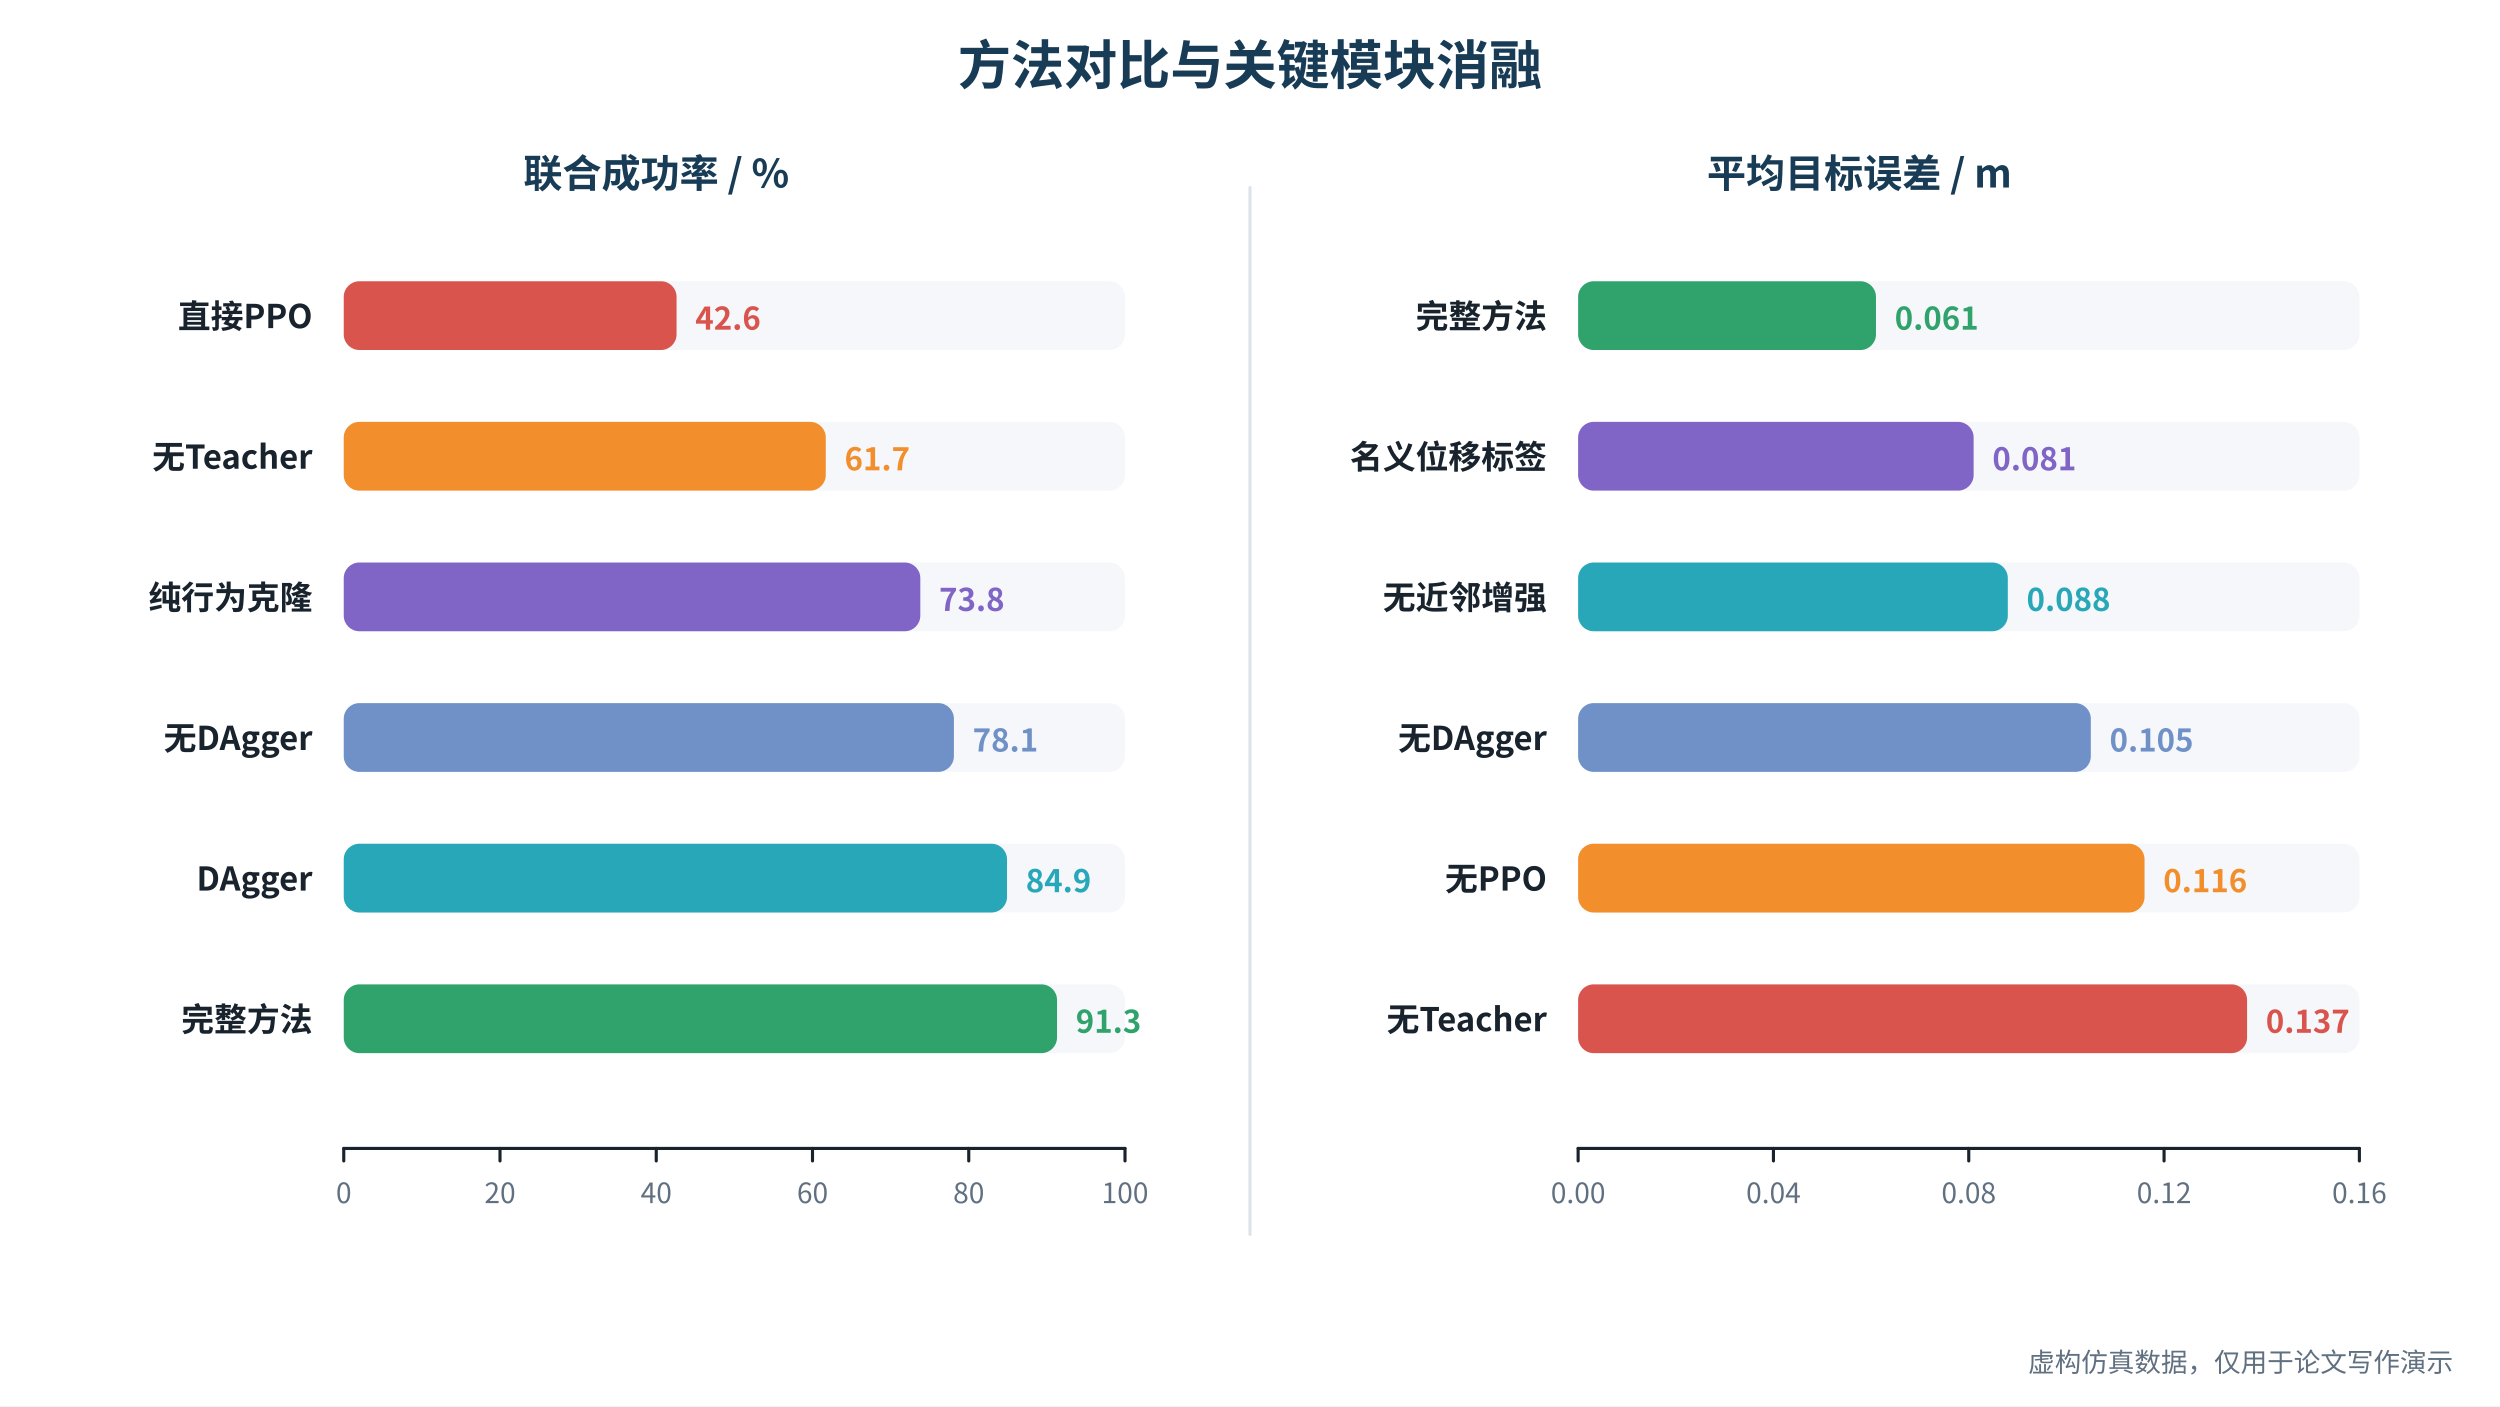
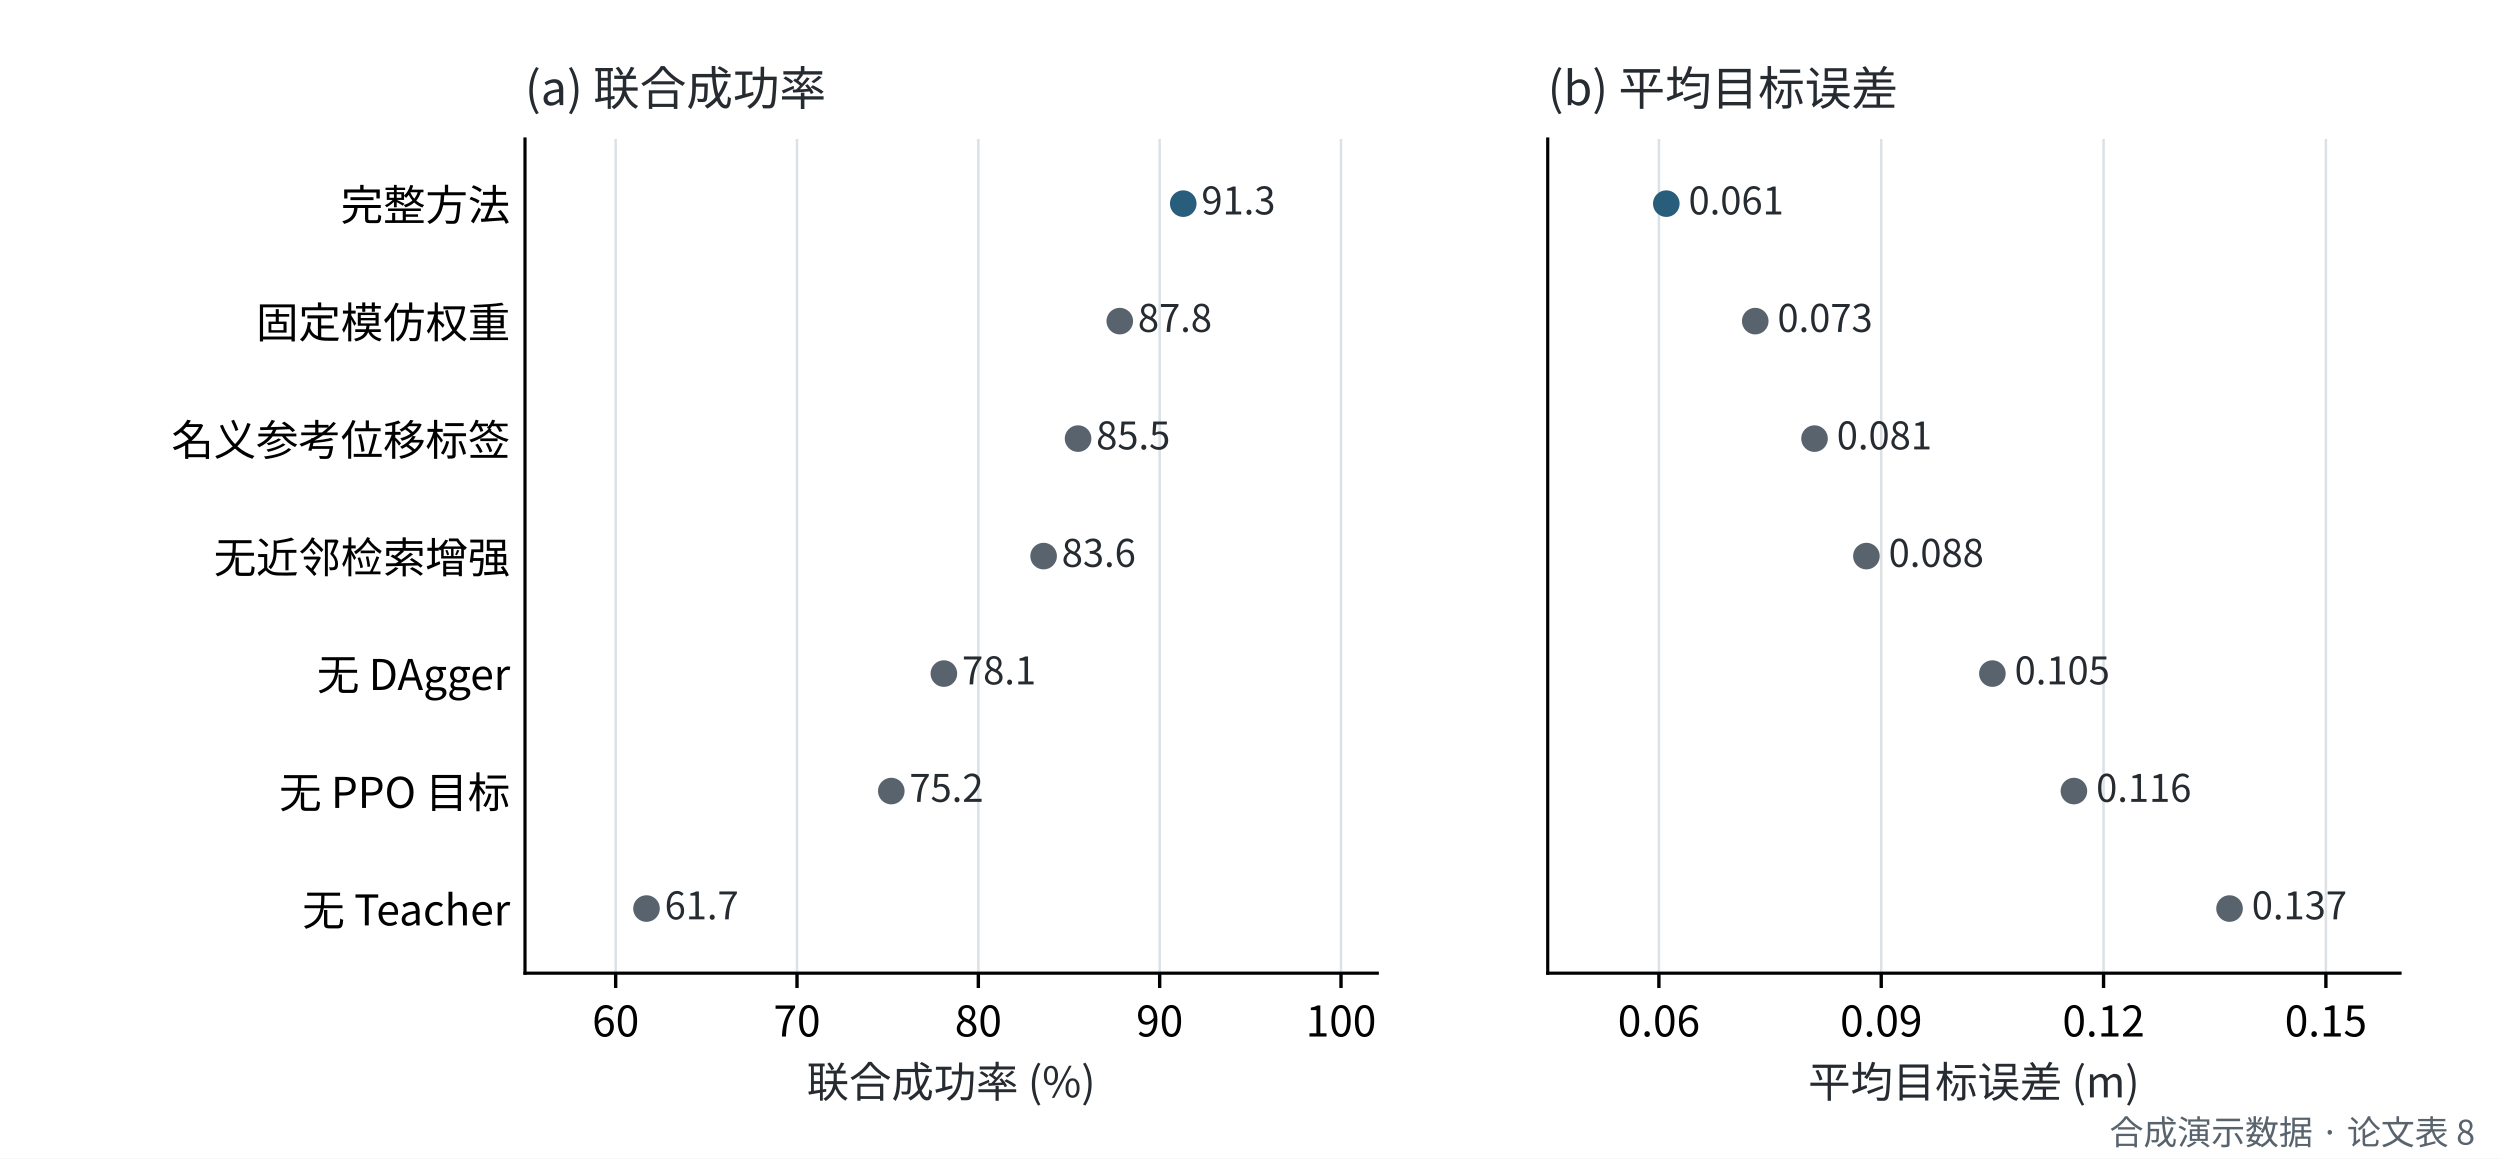
- <svg xmlns="http://www.w3.org/2000/svg" width="1600" height="900" viewBox="0 0 1600 900">
+ <svg xmlns="http://www.w3.org/2000/svg" xmlns:xlink="http://www.w3.org/1999/xlink" width="590.4pt" height="273.6pt" viewBox="0 0 590.4 273.6" version="1.1">
  <defs>
-     <marker id="arrow" markerWidth="12" markerHeight="12" refX="10" refY="6" orient="auto">
-       <path d="M0,0 L12,6 L0,12 z" fill="#183B56" />
-     </marker>
-     <marker id="arrow-blue" markerWidth="12" markerHeight="12" refX="10" refY="6" orient="auto">
-       <path d="M0,0 L12,6 L0,12 z" fill="#2F6BFF" />
-     </marker>
-     <marker id="arrow-green" markerWidth="12" markerHeight="12" refX="10" refY="6" orient="auto">
-       <path d="M0,0 L12,6 L0,12 z" fill="#2FA36B" />
-     </marker>
-     <linearGradient id="bluegrad" x1="0" y1="0" x2="1" y2="0">
-       <stop offset="0" stop-color="#EAF1FF" />
-       <stop offset="1" stop-color="#D9E8FF" />
-     </linearGradient>
-     <linearGradient id="heat" x1="0" y1="1" x2="0" y2="0">
-       <stop offset="0" stop-color="#EDF2F7" />
-       <stop offset="0.35" stop-color="#A9D7D0" />
-       <stop offset="0.7" stop-color="#42A88F" />
-       <stop offset="1" stop-color="#136C64" />
-     </linearGradient>
+     <style type="text/css">*{stroke-linejoin: round; stroke-linecap: butt}</style>
  </defs>
-   <rect width="1600" height="900" fill="white" />
-   <text x="800.0" y="54" fill="#183B56" font-family="Noto Sans CJK SC, sans-serif" font-size="34" font-weight="700" font-style="normal" text-anchor="middle">方法对比与关键模块消融</text>
-   <text x="420" y="120" fill="#183B56" font-family="Noto Sans CJK SC, sans-serif" font-size="25" font-weight="700" font-style="normal" text-anchor="middle">联合成功率 / %</text>
-   <text x="200" y="210" fill="#18232D" font-family="Noto Sans CJK SC, sans-serif" font-size="21" font-weight="600" font-style="normal" text-anchor="end">直接PPO</text>
-   <rect x="220" y="180" width="500" height="44" rx="10" fill="#F5F7FA" fill-opacity="1.0" stroke="#F5F7FA" stroke-width="0" />
-   <rect x="220" y="180" width="213.0" height="44" rx="10" fill="#D9544D" fill-opacity="1.0" stroke="#D9544D" stroke-width="0" />
-   <text x="445.0" y="211" fill="#D9544D" font-family="Noto Sans CJK SC, sans-serif" font-size="20" font-weight="700" font-style="normal" text-anchor="start">42.6</text>
-   <text x="200" y="300" fill="#18232D" font-family="Noto Sans CJK SC, sans-serif" font-size="21" font-weight="600" font-style="normal" text-anchor="end">无Teacher</text>
-   <rect x="220" y="270" width="500" height="44" rx="10" fill="#F5F7FA" fill-opacity="1.0" stroke="#F5F7FA" stroke-width="0" />
-   <rect x="220" y="270" width="308.5" height="44" rx="10" fill="#F28E2B" fill-opacity="1.0" stroke="#F28E2B" stroke-width="0" />
-   <text x="540.5" y="301" fill="#F28E2B" font-family="Noto Sans CJK SC, sans-serif" font-size="20" font-weight="700" font-style="normal" text-anchor="start">61.7</text>
-   <text x="200" y="390" fill="#18232D" font-family="Noto Sans CJK SC, sans-serif" font-size="21" font-weight="600" font-style="normal" text-anchor="end">纯行为克隆</text>
-   <rect x="220" y="360" width="500" height="44" rx="10" fill="#F5F7FA" fill-opacity="1.0" stroke="#F5F7FA" stroke-width="0" />
-   <rect x="220" y="360" width="369.0" height="44" rx="10" fill="#8064C6" fill-opacity="1.0" stroke="#8064C6" stroke-width="0" />
-   <text x="601.0" y="391" fill="#8064C6" font-family="Noto Sans CJK SC, sans-serif" font-size="20" font-weight="700" font-style="normal" text-anchor="start">73.8</text>
-   <text x="200" y="480" fill="#18232D" font-family="Noto Sans CJK SC, sans-serif" font-size="21" font-weight="600" font-style="normal" text-anchor="end">无DAgger</text>
-   <rect x="220" y="450" width="500" height="44" rx="10" fill="#F5F7FA" fill-opacity="1.0" stroke="#F5F7FA" stroke-width="0" />
-   <rect x="220" y="450" width="390.5" height="44" rx="10" fill="#6F91C7" fill-opacity="1.0" stroke="#6F91C7" stroke-width="0" />
-   <text x="622.5" y="481" fill="#6F91C7" font-family="Noto Sans CJK SC, sans-serif" font-size="20" font-weight="700" font-style="normal" text-anchor="start">78.1</text>
-   <text x="200" y="570" fill="#18232D" font-family="Noto Sans CJK SC, sans-serif" font-size="21" font-weight="600" font-style="normal" text-anchor="end">DAgger</text>
-   <rect x="220" y="540" width="500" height="44" rx="10" fill="#F5F7FA" fill-opacity="1.0" stroke="#F5F7FA" stroke-width="0" />
-   <rect x="220" y="540" width="424.5" height="44" rx="10" fill="#27A7B8" fill-opacity="1.0" stroke="#27A7B8" stroke-width="0" />
-   <text x="656.5" y="571" fill="#27A7B8" font-family="Noto Sans CJK SC, sans-serif" font-size="20" font-weight="700" font-style="normal" text-anchor="start">84.9</text>
-   <text x="200" y="660" fill="#18232D" font-family="Noto Sans CJK SC, sans-serif" font-size="21" font-weight="600" font-style="normal" text-anchor="end">完整方法</text>
-   <rect x="220" y="630" width="500" height="44" rx="10" fill="#F5F7FA" fill-opacity="1.0" stroke="#F5F7FA" stroke-width="0" />
-   <rect x="220" y="630" width="456.5" height="44" rx="10" fill="#2FA36B" fill-opacity="1.0" stroke="#2FA36B" stroke-width="0" />
-   <text x="688.5" y="661" fill="#2FA36B" font-family="Noto Sans CJK SC, sans-serif" font-size="20" font-weight="700" font-style="normal" text-anchor="start">91.3</text>
-   <line x1="220" y1="735" x2="720" y2="735" stroke="#18232D" stroke-width="2" stroke-linecap="round" />
-   <line x1="220.0" y1="735" x2="220.0" y2="743" stroke="#18232D" stroke-width="2" stroke-linecap="round" />
-   <text x="220.0" y="770" fill="#607080" font-family="Noto Sans CJK SC, sans-serif" font-size="18" font-weight="400" font-style="normal" text-anchor="middle">0</text>
-   <line x1="320.0" y1="735" x2="320.0" y2="743" stroke="#18232D" stroke-width="2" stroke-linecap="round" />
-   <text x="320.0" y="770" fill="#607080" font-family="Noto Sans CJK SC, sans-serif" font-size="18" font-weight="400" font-style="normal" text-anchor="middle">20</text>
-   <line x1="420.0" y1="735" x2="420.0" y2="743" stroke="#18232D" stroke-width="2" stroke-linecap="round" />
-   <text x="420.0" y="770" fill="#607080" font-family="Noto Sans CJK SC, sans-serif" font-size="18" font-weight="400" font-style="normal" text-anchor="middle">40</text>
-   <line x1="520.0" y1="735" x2="520.0" y2="743" stroke="#18232D" stroke-width="2" stroke-linecap="round" />
-   <text x="520.0" y="770" fill="#607080" font-family="Noto Sans CJK SC, sans-serif" font-size="18" font-weight="400" font-style="normal" text-anchor="middle">60</text>
-   <line x1="620.0" y1="735" x2="620.0" y2="743" stroke="#18232D" stroke-width="2" stroke-linecap="round" />
-   <text x="620.0" y="770" fill="#607080" font-family="Noto Sans CJK SC, sans-serif" font-size="18" font-weight="400" font-style="normal" text-anchor="middle">80</text>
-   <line x1="720.0" y1="735" x2="720.0" y2="743" stroke="#18232D" stroke-width="2" stroke-linecap="round" />
-   <text x="720.0" y="770" fill="#607080" font-family="Noto Sans CJK SC, sans-serif" font-size="18" font-weight="400" font-style="normal" text-anchor="middle">100</text>
-   <text x="1190" y="120" fill="#183B56" font-family="Noto Sans CJK SC, sans-serif" font-size="25" font-weight="700" font-style="normal" text-anchor="middle">平均目标误差 / m</text>
-   <text x="990" y="210" fill="#18232D" font-family="Noto Sans CJK SC, sans-serif" font-size="21" font-weight="600" font-style="normal" text-anchor="end">完整方法</text>
-   <rect x="1010" y="180" width="500" height="44" rx="10" fill="#F5F7FA" fill-opacity="1.0" stroke="#F5F7FA" stroke-width="0" />
-   <rect x="1010" y="180" width="190.625" height="44" rx="10" fill="#2FA36B" fill-opacity="1.0" stroke="#2FA36B" stroke-width="0" />
-   <text x="1212.625" y="211" fill="#2FA36B" font-family="Noto Sans CJK SC, sans-serif" font-size="20" font-weight="700" font-style="normal" text-anchor="start">0.061</text>
-   <text x="990" y="300" fill="#18232D" font-family="Noto Sans CJK SC, sans-serif" font-size="21" font-weight="600" font-style="normal" text-anchor="end">名义位移标签</text>
-   <rect x="1010" y="270" width="500" height="44" rx="10" fill="#F5F7FA" fill-opacity="1.0" stroke="#F5F7FA" stroke-width="0" />
-   <rect x="1010" y="270" width="253.125" height="44" rx="10" fill="#8064C6" fill-opacity="1.0" stroke="#8064C6" stroke-width="0" />
-   <text x="1275.125" y="301" fill="#8064C6" font-family="Noto Sans CJK SC, sans-serif" font-size="20" font-weight="700" font-style="normal" text-anchor="start">0.081</text>
-   <text x="990" y="390" fill="#18232D" font-family="Noto Sans CJK SC, sans-serif" font-size="21" font-weight="600" font-style="normal" text-anchor="end">无近邻增强</text>
-   <rect x="1010" y="360" width="500" height="44" rx="10" fill="#F5F7FA" fill-opacity="1.0" stroke="#F5F7FA" stroke-width="0" />
-   <rect x="1010" y="360" width="275.0" height="44" rx="10" fill="#27A7B8" fill-opacity="1.0" stroke="#27A7B8" stroke-width="0" />
-   <text x="1297.0" y="391" fill="#27A7B8" font-family="Noto Sans CJK SC, sans-serif" font-size="20" font-weight="700" font-style="normal" text-anchor="start">0.088</text>
-   <text x="990" y="480" fill="#18232D" font-family="Noto Sans CJK SC, sans-serif" font-size="21" font-weight="600" font-style="normal" text-anchor="end">无DAgger</text>
-   <rect x="1010" y="450" width="500" height="44" rx="10" fill="#F5F7FA" fill-opacity="1.0" stroke="#F5F7FA" stroke-width="0" />
-   <rect x="1010" y="450" width="328.125" height="44" rx="10" fill="#6F91C7" fill-opacity="1.0" stroke="#6F91C7" stroke-width="0" />
-   <text x="1350.125" y="481" fill="#6F91C7" font-family="Noto Sans CJK SC, sans-serif" font-size="20" font-weight="700" font-style="normal" text-anchor="start">0.105</text>
-   <text x="990" y="570" fill="#18232D" font-family="Noto Sans CJK SC, sans-serif" font-size="21" font-weight="600" font-style="normal" text-anchor="end">无PPO</text>
-   <rect x="1010" y="540" width="500" height="44" rx="10" fill="#F5F7FA" fill-opacity="1.0" stroke="#F5F7FA" stroke-width="0" />
-   <rect x="1010" y="540" width="362.5" height="44" rx="10" fill="#F28E2B" fill-opacity="1.0" stroke="#F28E2B" stroke-width="0" />
-   <text x="1384.5" y="571" fill="#F28E2B" font-family="Noto Sans CJK SC, sans-serif" font-size="20" font-weight="700" font-style="normal" text-anchor="start">0.116</text>
-   <text x="990" y="660" fill="#18232D" font-family="Noto Sans CJK SC, sans-serif" font-size="21" font-weight="600" font-style="normal" text-anchor="end">无Teacher</text>
-   <rect x="1010" y="630" width="500" height="44" rx="10" fill="#F5F7FA" fill-opacity="1.0" stroke="#F5F7FA" stroke-width="0" />
-   <rect x="1010" y="630" width="428.125" height="44" rx="10" fill="#D9544D" fill-opacity="1.0" stroke="#D9544D" stroke-width="0" />
-   <text x="1450.125" y="661" fill="#D9544D" font-family="Noto Sans CJK SC, sans-serif" font-size="20" font-weight="700" font-style="normal" text-anchor="start">0.137</text>
-   <line x1="1010" y1="735" x2="1510" y2="735" stroke="#18232D" stroke-width="2" stroke-linecap="round" />
-   <line x1="1010.0" y1="735" x2="1010.0" y2="743" stroke="#18232D" stroke-width="2" stroke-linecap="round" />
-   <text x="1010.0" y="770" fill="#607080" font-family="Noto Sans CJK SC, sans-serif" font-size="18" font-weight="400" font-style="normal" text-anchor="middle">0.00</text>
-   <line x1="1135.0" y1="735" x2="1135.0" y2="743" stroke="#18232D" stroke-width="2" stroke-linecap="round" />
-   <text x="1135.0" y="770" fill="#607080" font-family="Noto Sans CJK SC, sans-serif" font-size="18" font-weight="400" font-style="normal" text-anchor="middle">0.04</text>
-   <line x1="1260.0" y1="735" x2="1260.0" y2="743" stroke="#18232D" stroke-width="2" stroke-linecap="round" />
-   <text x="1260.0" y="770" fill="#607080" font-family="Noto Sans CJK SC, sans-serif" font-size="18" font-weight="400" font-style="normal" text-anchor="middle">0.08</text>
-   <line x1="1385.0" y1="735" x2="1385.0" y2="743" stroke="#18232D" stroke-width="2" stroke-linecap="round" />
-   <text x="1385.0" y="770" fill="#607080" font-family="Noto Sans CJK SC, sans-serif" font-size="18" font-weight="400" font-style="normal" text-anchor="middle">0.12</text>
-   <line x1="1510.0" y1="735" x2="1510.0" y2="743" stroke="#18232D" stroke-width="2" stroke-linecap="round" />
-   <text x="1510.0" y="770" fill="#607080" font-family="Noto Sans CJK SC, sans-serif" font-size="18" font-weight="400" font-style="normal" text-anchor="middle">0.16</text>
-   <line x1="800" y1="120" x2="800" y2="790" stroke="#DDE3EA" stroke-width="2" stroke-linecap="round" />
-   <text x="1570" y="878" fill="#607080" font-family="Noto Sans CJK SC, sans-serif" font-size="17" font-weight="400" font-style="normal" text-anchor="end">虚构仿真数据，仅用于论文写作演示</text>
+   <g id="figure_1">
+     <g id="patch_1">
+       <path d="M 0 273.6 L 590.4 273.6 L 590.4 0 L 0 0 z " style="fill: #ffffff" />
+     </g>
+     <g id="axes_1">
+       <g id="patch_2">
+         <path d="M 123.984 229.824 L 325.257 229.824 L 325.257 32.832 L 123.984 32.832 z " style="fill: #ffffff" />
+       </g>
+       <g id="matplotlib.axis_1">
+         <g id="xtick_1">
+           <g id="line2d_1">
+             <path d="M 145.396 229.824 L 145.396 32.832 " clip-path="url(#pd807b31747)" style="fill: none; stroke: #dce1e5; stroke-width: 0.6; stroke-linecap: square" />
+           </g>
+           <g id="line2d_2">
+             <defs>
+               <path id="m6a881ca971" d="M 0 0 L 0 3.5 " style="stroke: #000000; stroke-width: 0.8" />
+             </defs>
+             <g>
+               <use xlink:href="#m6a881ca971" x="145.396" y="229.824" style="stroke: #000000; stroke-width: 0.8" />
+             </g>
+           </g>
+           <g id="text_1">
+             <text style="font-size: 10px; font-family: 'Noto Sans CJK JP', 'DejaVu Sans'; text-anchor: middle" x="145.396" y="244.783" transform="rotate(-0 145.396 244.7834)">60</text>
+           </g>
+         </g>
+         <g id="xtick_2">
+           <g id="line2d_3">
+             <path d="M 188.22 229.824 L 188.22 32.832 " clip-path="url(#pd807b31747)" style="fill: none; stroke: #dce1e5; stroke-width: 0.6; stroke-linecap: square" />
+           </g>
+           <g id="line2d_4">
+             <g>
+               <use xlink:href="#m6a881ca971" x="188.22" y="229.824" style="stroke: #000000; stroke-width: 0.8" />
+             </g>
+           </g>
+           <g id="text_2">
+             <text style="font-size: 10px; font-family: 'Noto Sans CJK JP', 'DejaVu Sans'; text-anchor: middle" x="188.22" y="244.783" transform="rotate(-0 188.22 244.7834)">70</text>
+           </g>
+         </g>
+         <g id="xtick_3">
+           <g id="line2d_5">
+             <path d="M 231.044 229.824 L 231.044 32.832 " clip-path="url(#pd807b31747)" style="fill: none; stroke: #dce1e5; stroke-width: 0.6; stroke-linecap: square" />
+           </g>
+           <g id="line2d_6">
+             <g>
+               <use xlink:href="#m6a881ca971" x="231.044" y="229.824" style="stroke: #000000; stroke-width: 0.8" />
+             </g>
+           </g>
+           <g id="text_3">
+             <text style="font-size: 10px; font-family: 'Noto Sans CJK JP', 'DejaVu Sans'; text-anchor: middle" x="231.044" y="244.783" transform="rotate(-0 231.044 244.7834)">80</text>
+           </g>
+         </g>
+         <g id="xtick_4">
+           <g id="line2d_7">
+             <path d="M 273.868 229.824 L 273.868 32.832 " clip-path="url(#pd807b31747)" style="fill: none; stroke: #dce1e5; stroke-width: 0.6; stroke-linecap: square" />
+           </g>
+           <g id="line2d_8">
+             <g>
+               <use xlink:href="#m6a881ca971" x="273.868" y="229.824" style="stroke: #000000; stroke-width: 0.8" />
+             </g>
+           </g>
+           <g id="text_4">
+             <text style="font-size: 10px; font-family: 'Noto Sans CJK JP', 'DejaVu Sans'; text-anchor: middle" x="273.868" y="244.783" transform="rotate(-0 273.8679 244.7834)">90</text>
+           </g>
+         </g>
+         <g id="xtick_5">
+           <g id="line2d_9">
+             <path d="M 316.692 229.824 L 316.692 32.832 " clip-path="url(#pd807b31747)" style="fill: none; stroke: #dce1e5; stroke-width: 0.6; stroke-linecap: square" />
+           </g>
+           <g id="line2d_10">
+             <g>
+               <use xlink:href="#m6a881ca971" x="316.692" y="229.824" style="stroke: #000000; stroke-width: 0.8" />
+             </g>
+           </g>
+           <g id="text_5">
+             <text style="font-size: 10px; font-family: 'Noto Sans CJK JP', 'DejaVu Sans'; text-anchor: middle" x="316.692" y="244.783" transform="rotate(-0 316.6919 244.7834)">100</text>
+           </g>
+         </g>
+         <g id="text_6">
+           <text style="font-size: 10px; font-family: 'Noto Sans CJK JP', 'DejaVu Sans'; text-anchor: middle; fill: #252b30" x="224.62" y="259.143" transform="rotate(-0 224.6204 259.1427)">联合成功率 (%)</text>
+         </g>
+       </g>
+       <g id="matplotlib.axis_2">
+         <g id="ytick_1">
+           <g id="line2d_11" />
+           <g id="text_7">
+             <text style="font-size: 10px; font-family: 'Noto Sans CJK JP', 'DejaVu Sans'; text-anchor: end" x="120.484" y="52.072" transform="rotate(-0 120.484 52.07163)">完整方法</text>
+           </g>
+         </g>
+         <g id="ytick_2">
+           <g id="line2d_12" />
+           <g id="text_8">
+             <text style="font-size: 10px; font-family: 'Noto Sans CJK JP', 'DejaVu Sans'; text-anchor: end" x="120.484" y="79.817" transform="rotate(-0 120.484 79.81698)">固定模仿权重</text>
+           </g>
+         </g>
+         <g id="ytick_3">
+           <g id="line2d_13" />
+           <g id="text_9">
+             <text style="font-size: 10px; font-family: 'Noto Sans CJK JP', 'DejaVu Sans'; text-anchor: end" x="120.484" y="107.562" transform="rotate(-0 120.484 107.5623)">名义参考位移标签</text>
+           </g>
+         </g>
+         <g id="ytick_4">
+           <g id="line2d_14" />
+           <g id="text_10">
+             <text style="font-size: 10px; font-family: 'Noto Sans CJK JP', 'DejaVu Sans'; text-anchor: end" x="120.484" y="135.308" transform="rotate(-0 120.484 135.3077)">无近邻检索增强</text>
+           </g>
+         </g>
+         <g id="ytick_5">
+           <g id="line2d_15" />
+           <g id="text_11">
+             <text style="font-size: 10px; font-family: 'Noto Sans CJK JP', 'DejaVu Sans'; text-anchor: end" x="120.484" y="162.948" transform="rotate(-0 120.484 162.9484)">无 DAgger</text>
+           </g>
+         </g>
+         <g id="ytick_6">
+           <g id="line2d_16" />
+           <g id="text_12">
+             <text style="font-size: 10px; font-family: 'Noto Sans CJK JP', 'DejaVu Sans'; text-anchor: end" x="120.484" y="190.798" transform="rotate(-0 120.484 190.7984)">无 PPO 目标</text>
+           </g>
+         </g>
+         <g id="ytick_7">
+           <g id="line2d_17" />
+           <g id="text_13">
+             <text style="font-size: 10px; font-family: 'Noto Sans CJK JP', 'DejaVu Sans'; text-anchor: end" x="120.484" y="218.544" transform="rotate(-0 120.484 218.5437)">无 Teacher</text>
+           </g>
+         </g>
+       </g>
+       <g id="patch_3">
+         <path d="M 123.984 229.824 L 123.984 32.832 " style="fill: none; stroke: #000000; stroke-width: 0.75; stroke-linejoin: miter; stroke-linecap: square" />
+       </g>
+       <g id="patch_4">
+         <path d="M 123.984 229.824 L 325.257 229.824 " style="fill: none; stroke: #000000; stroke-width: 0.75; stroke-linejoin: miter; stroke-linecap: square" />
+       </g>
+       <g id="PathCollection_1">
+         <defs>
+           <path id="C0_0_420d258da8" d="M 0 2.646 C 0.702 2.646 1.375 2.367 1.871 1.871 C 2.367 1.375 2.646 0.702 2.646 -0 C 2.646 -0.702 2.367 -1.375 1.871 -1.871 C 1.375 -2.367 0.702 -2.646 0 -2.646 C -0.702 -2.646 -1.375 -2.367 -1.871 -1.871 C -2.367 -1.375 -2.646 -0.702 -2.646 0 C -2.646 0.702 -2.367 1.375 -1.871 1.871 C -1.375 2.367 -0.702 2.646 0 2.646 z " />
+         </defs>
+         <g clip-path="url(#pd807b31747)">
+           <use xlink:href="#C0_0_420d258da8" x="279.435" y="48.092" style="fill: #285d7b; stroke: #285d7b" />
+         </g>
+         <g clip-path="url(#pd807b31747)">
+           <use xlink:href="#C0_0_420d258da8" x="264.447" y="75.837" style="fill: #58636d; stroke: #58636d" />
+         </g>
+         <g clip-path="url(#pd807b31747)">
+           <use xlink:href="#C0_0_420d258da8" x="254.597" y="103.583" style="fill: #58636d; stroke: #58636d" />
+         </g>
+         <g clip-path="url(#pd807b31747)">
+           <use xlink:href="#C0_0_420d258da8" x="246.461" y="131.328" style="fill: #58636d; stroke: #58636d" />
+         </g>
+         <g clip-path="url(#pd807b31747)">
+           <use xlink:href="#C0_0_420d258da8" x="222.907" y="159.073" style="fill: #58636d; stroke: #58636d" />
+         </g>
+         <g clip-path="url(#pd807b31747)">
+           <use xlink:href="#C0_0_420d258da8" x="210.488" y="186.819" style="fill: #58636d; stroke: #58636d" />
+         </g>
+         <g clip-path="url(#pd807b31747)">
+           <use xlink:href="#C0_0_420d258da8" x="152.676" y="214.564" style="fill: #58636d; stroke: #58636d" />
+         </g>
+       </g>
+       <g id="text_14">
+         <text style="font-size: 9px; font-family: 'Noto Sans CJK JP', 'DejaVu Sans'; text-anchor: start; fill: #252b30" x="283.717" y="50.643" transform="rotate(-0 283.7175 50.64288)">91.3</text>
+       </g>
+       <g id="text_15">
+         <text style="font-size: 9px; font-family: 'Noto Sans CJK JP', 'DejaVu Sans'; text-anchor: start; fill: #252b30" x="268.729" y="78.388" transform="rotate(-0 268.7291 78.38823)">87.8</text>
+       </g>
+       <g id="text_16">
+         <text style="font-size: 9px; font-family: 'Noto Sans CJK JP', 'DejaVu Sans'; text-anchor: start; fill: #252b30" x="258.88" y="106.134" transform="rotate(-0 258.8796 106.1336)">85.5</text>
+       </g>
+       <g id="text_17">
+         <text style="font-size: 9px; font-family: 'Noto Sans CJK JP', 'DejaVu Sans'; text-anchor: start; fill: #252b30" x="250.743" y="133.879" transform="rotate(-0 250.743 133.8789)">83.6</text>
+       </g>
+       <g id="text_18">
+         <text style="font-size: 9px; font-family: 'Noto Sans CJK JP', 'DejaVu Sans'; text-anchor: start; fill: #252b30" x="227.19" y="161.624" transform="rotate(-0 227.1898 161.6243)">78.1</text>
+       </g>
+       <g id="text_19">
+         <text style="font-size: 9px; font-family: 'Noto Sans CJK JP', 'DejaVu Sans'; text-anchor: start; fill: #252b30" x="214.771" y="189.37" transform="rotate(-0 214.7708 189.3696)">75.2</text>
+       </g>
+       <g id="text_20">
+         <text style="font-size: 9px; font-family: 'Noto Sans CJK JP', 'DejaVu Sans'; text-anchor: start; fill: #252b30" x="156.958" y="217.115" transform="rotate(-0 156.9585 217.115)">61.7</text>
+       </g>
+       <g id="text_21">
+         <text style="font-size: 11px; font-family: 'Noto Sans CJK JP', 'DejaVu Sans'; text-anchor: start; fill: #252b30" x="123.984" y="24.832" transform="rotate(-0 123.984 24.832)">(a) 联合成功率</text>
+       </g>
+     </g>
+     <g id="axes_2">
+       <g id="patch_5">
+         <path d="M 365.511 229.824 L 566.784 229.824 L 566.784 32.832 L 365.511 32.832 z " style="fill: #ffffff" />
+       </g>
+       <g id="matplotlib.axis_3">
+         <g id="xtick_6">
+           <g id="line2d_18">
+             <path d="M 391.764 229.824 L 391.764 32.832 " clip-path="url(#pdc3304bea7)" style="fill: none; stroke: #dce1e5; stroke-width: 0.6; stroke-linecap: square" />
+           </g>
+           <g id="line2d_19">
+             <g>
+               <use xlink:href="#m6a881ca971" x="391.764" y="229.824" style="stroke: #000000; stroke-width: 0.8" />
+             </g>
+           </g>
+           <g id="text_22">
+             <text style="font-size: 10px; font-family: 'Noto Sans CJK JP', 'DejaVu Sans'; text-anchor: middle" x="391.764" y="244.783" transform="rotate(-0 391.7642 244.7834)">0.06</text>
+           </g>
+         </g>
+         <g id="xtick_7">
+           <g id="line2d_20">
+             <path d="M 444.27 229.824 L 444.27 32.832 " clip-path="url(#pdc3304bea7)" style="fill: none; stroke: #dce1e5; stroke-width: 0.6; stroke-linecap: square" />
+           </g>
+           <g id="line2d_21">
+             <g>
+               <use xlink:href="#m6a881ca971" x="444.27" y="229.824" style="stroke: #000000; stroke-width: 0.8" />
+             </g>
+           </g>
+           <g id="text_23">
+             <text style="font-size: 10px; font-family: 'Noto Sans CJK JP', 'DejaVu Sans'; text-anchor: middle" x="444.27" y="244.783" transform="rotate(-0 444.2702 244.7834)">0.09</text>
+           </g>
+         </g>
+         <g id="xtick_8">
+           <g id="line2d_22">
+             <path d="M 496.776 229.824 L 496.776 32.832 " clip-path="url(#pdc3304bea7)" style="fill: none; stroke: #dce1e5; stroke-width: 0.6; stroke-linecap: square" />
+           </g>
+           <g id="line2d_23">
+             <g>
+               <use xlink:href="#m6a881ca971" x="496.776" y="229.824" style="stroke: #000000; stroke-width: 0.8" />
+             </g>
+           </g>
+           <g id="text_24">
+             <text style="font-size: 10px; font-family: 'Noto Sans CJK JP', 'DejaVu Sans'; text-anchor: middle" x="496.776" y="244.783" transform="rotate(-0 496.7761 244.7834)">0.12</text>
+           </g>
+         </g>
+         <g id="xtick_9">
+           <g id="line2d_24">
+             <path d="M 549.282 229.824 L 549.282 32.832 " clip-path="url(#pdc3304bea7)" style="fill: none; stroke: #dce1e5; stroke-width: 0.6; stroke-linecap: square" />
+           </g>
+           <g id="line2d_25">
+             <g>
+               <use xlink:href="#m6a881ca971" x="549.282" y="229.824" style="stroke: #000000; stroke-width: 0.8" />
+             </g>
+           </g>
+           <g id="text_25">
+             <text style="font-size: 10px; font-family: 'Noto Sans CJK JP', 'DejaVu Sans'; text-anchor: middle" x="549.282" y="244.783" transform="rotate(-0 549.282 244.7834)">0.15</text>
+           </g>
+         </g>
+         <g id="text_26">
+           <text style="font-size: 10px; font-family: 'Noto Sans CJK JP', 'DejaVu Sans'; text-anchor: middle; fill: #252b30" x="466.148" y="259.163" transform="rotate(-0 466.1476 259.1631)">平均目标误差 (m)</text>
+         </g>
+       </g>
+       <g id="matplotlib.axis_4">
+         <g id="ytick_8">
+           <g id="line2d_26" />
+         </g>
+         <g id="ytick_9">
+           <g id="line2d_27" />
+         </g>
+         <g id="ytick_10">
+           <g id="line2d_28" />
+         </g>
+         <g id="ytick_11">
+           <g id="line2d_29" />
+         </g>
+         <g id="ytick_12">
+           <g id="line2d_30" />
+         </g>
+         <g id="ytick_13">
+           <g id="line2d_31" />
+         </g>
+         <g id="ytick_14">
+           <g id="line2d_32" />
+         </g>
+       </g>
+       <g id="patch_6">
+         <path d="M 365.511 229.824 L 365.511 32.832 " style="fill: none; stroke: #000000; stroke-width: 0.75; stroke-linejoin: miter; stroke-linecap: square" />
+       </g>
+       <g id="patch_7">
+         <path d="M 365.511 229.824 L 566.784 229.824 " style="fill: none; stroke: #000000; stroke-width: 0.75; stroke-linejoin: miter; stroke-linecap: square" />
+       </g>
+       <g id="PathCollection_2">
+         <defs>
+           <path id="C1_0_420d258da8" d="M 0 2.646 C 0.702 2.646 1.375 2.367 1.871 1.871 C 2.367 1.375 2.646 0.702 2.646 -0 C 2.646 -0.702 2.367 -1.375 1.871 -1.871 C 1.375 -2.367 0.702 -2.646 0 -2.646 C -0.702 -2.646 -1.375 -2.367 -1.871 -1.871 C -2.367 -1.375 -2.646 -0.702 -2.646 0 C -2.646 0.702 -2.367 1.375 -1.871 1.871 C -1.375 2.367 -0.702 2.646 0 2.646 z " />
+         </defs>
+         <g clip-path="url(#pdc3304bea7)">
+           <use xlink:href="#C1_0_420d258da8" x="393.514" y="48.092" style="fill: #285d7b; stroke: #285d7b" />
+         </g>
+         <g clip-path="url(#pdc3304bea7)">
+           <use xlink:href="#C1_0_420d258da8" x="414.517" y="75.837" style="fill: #58636d; stroke: #58636d" />
+         </g>
+         <g clip-path="url(#pdc3304bea7)">
+           <use xlink:href="#C1_0_420d258da8" x="428.518" y="103.583" style="fill: #58636d; stroke: #58636d" />
+         </g>
+         <g clip-path="url(#pdc3304bea7)">
+           <use xlink:href="#C1_0_420d258da8" x="440.77" y="131.328" style="fill: #58636d; stroke: #58636d" />
+         </g>
+         <g clip-path="url(#pdc3304bea7)">
+           <use xlink:href="#C1_0_420d258da8" x="470.523" y="159.073" style="fill: #58636d; stroke: #58636d" />
+         </g>
+         <g clip-path="url(#pdc3304bea7)">
+           <use xlink:href="#C1_0_420d258da8" x="489.775" y="186.819" style="fill: #58636d; stroke: #58636d" />
+         </g>
+         <g clip-path="url(#pdc3304bea7)">
+           <use xlink:href="#C1_0_420d258da8" x="526.529" y="214.564" style="fill: #58636d; stroke: #58636d" />
+         </g>
+       </g>
+       <g id="text_27">
+         <text style="font-size: 9px; font-family: 'Noto Sans CJK JP', 'DejaVu Sans'; text-anchor: start; fill: #252b30" x="398.765" y="50.643" transform="rotate(-0 398.765 50.64288)">0.061</text>
+       </g>
+       <g id="text_28">
+         <text style="font-size: 9px; font-family: 'Noto Sans CJK JP', 'DejaVu Sans'; text-anchor: start; fill: #252b30" x="419.767" y="78.388" transform="rotate(-0 419.7674 78.38823)">0.073</text>
+       </g>
+       <g id="text_29">
+         <text style="font-size: 9px; font-family: 'Noto Sans CJK JP', 'DejaVu Sans'; text-anchor: start; fill: #252b30" x="433.769" y="106.134" transform="rotate(-0 433.769 106.1336)">0.081</text>
+       </g>
+       <g id="text_30">
+         <text style="font-size: 9px; font-family: 'Noto Sans CJK JP', 'DejaVu Sans'; text-anchor: start; fill: #252b30" x="446.02" y="133.879" transform="rotate(-0 446.0204 133.8789)">0.088</text>
+       </g>
+       <g id="text_31">
+         <text style="font-size: 9px; font-family: 'Noto Sans CJK JP', 'DejaVu Sans'; text-anchor: start; fill: #252b30" x="475.774" y="161.624" transform="rotate(-0 475.7737 161.6243)">0.105</text>
+       </g>
+       <g id="text_32">
+         <text style="font-size: 9px; font-family: 'Noto Sans CJK JP', 'DejaVu Sans'; text-anchor: start; fill: #252b30" x="495.026" y="189.37" transform="rotate(-0 495.0259 189.3696)">0.116</text>
+       </g>
+       <g id="text_33">
+         <text style="font-size: 9px; font-family: 'Noto Sans CJK JP', 'DejaVu Sans'; text-anchor: start; fill: #252b30" x="531.78" y="217.115" transform="rotate(-0 531.78 217.115)">0.137</text>
+       </g>
+       <g id="text_34">
+         <text style="font-size: 11px; font-family: 'Noto Sans CJK JP', 'DejaVu Sans'; text-anchor: start; fill: #252b30" x="365.511" y="24.832" transform="rotate(-0 365.5113 24.832)">(b) 平均目标误差</text>
+       </g>
+     </g>
+     <g id="text_35">
+       <text style="font-size: 8px; font-family: 'Noto Sans CJK JP', 'DejaVu Sans'; text-anchor: end; fill: #58636d" x="584.496" y="270.317" transform="rotate(-0 584.496 270.3168)">合成演示数据 · 论文表 8</text>
+     </g>
+   </g>
+   <defs>
+     <clipPath id="pd807b31747">
+       <rect x="123.984" y="32.832" width="201.273" height="196.992" />
+     </clipPath>
+     <clipPath id="pdc3304bea7">
+       <rect x="365.511" y="32.832" width="201.273" height="196.992" />
+     </clipPath>
+   </defs>
</svg>
